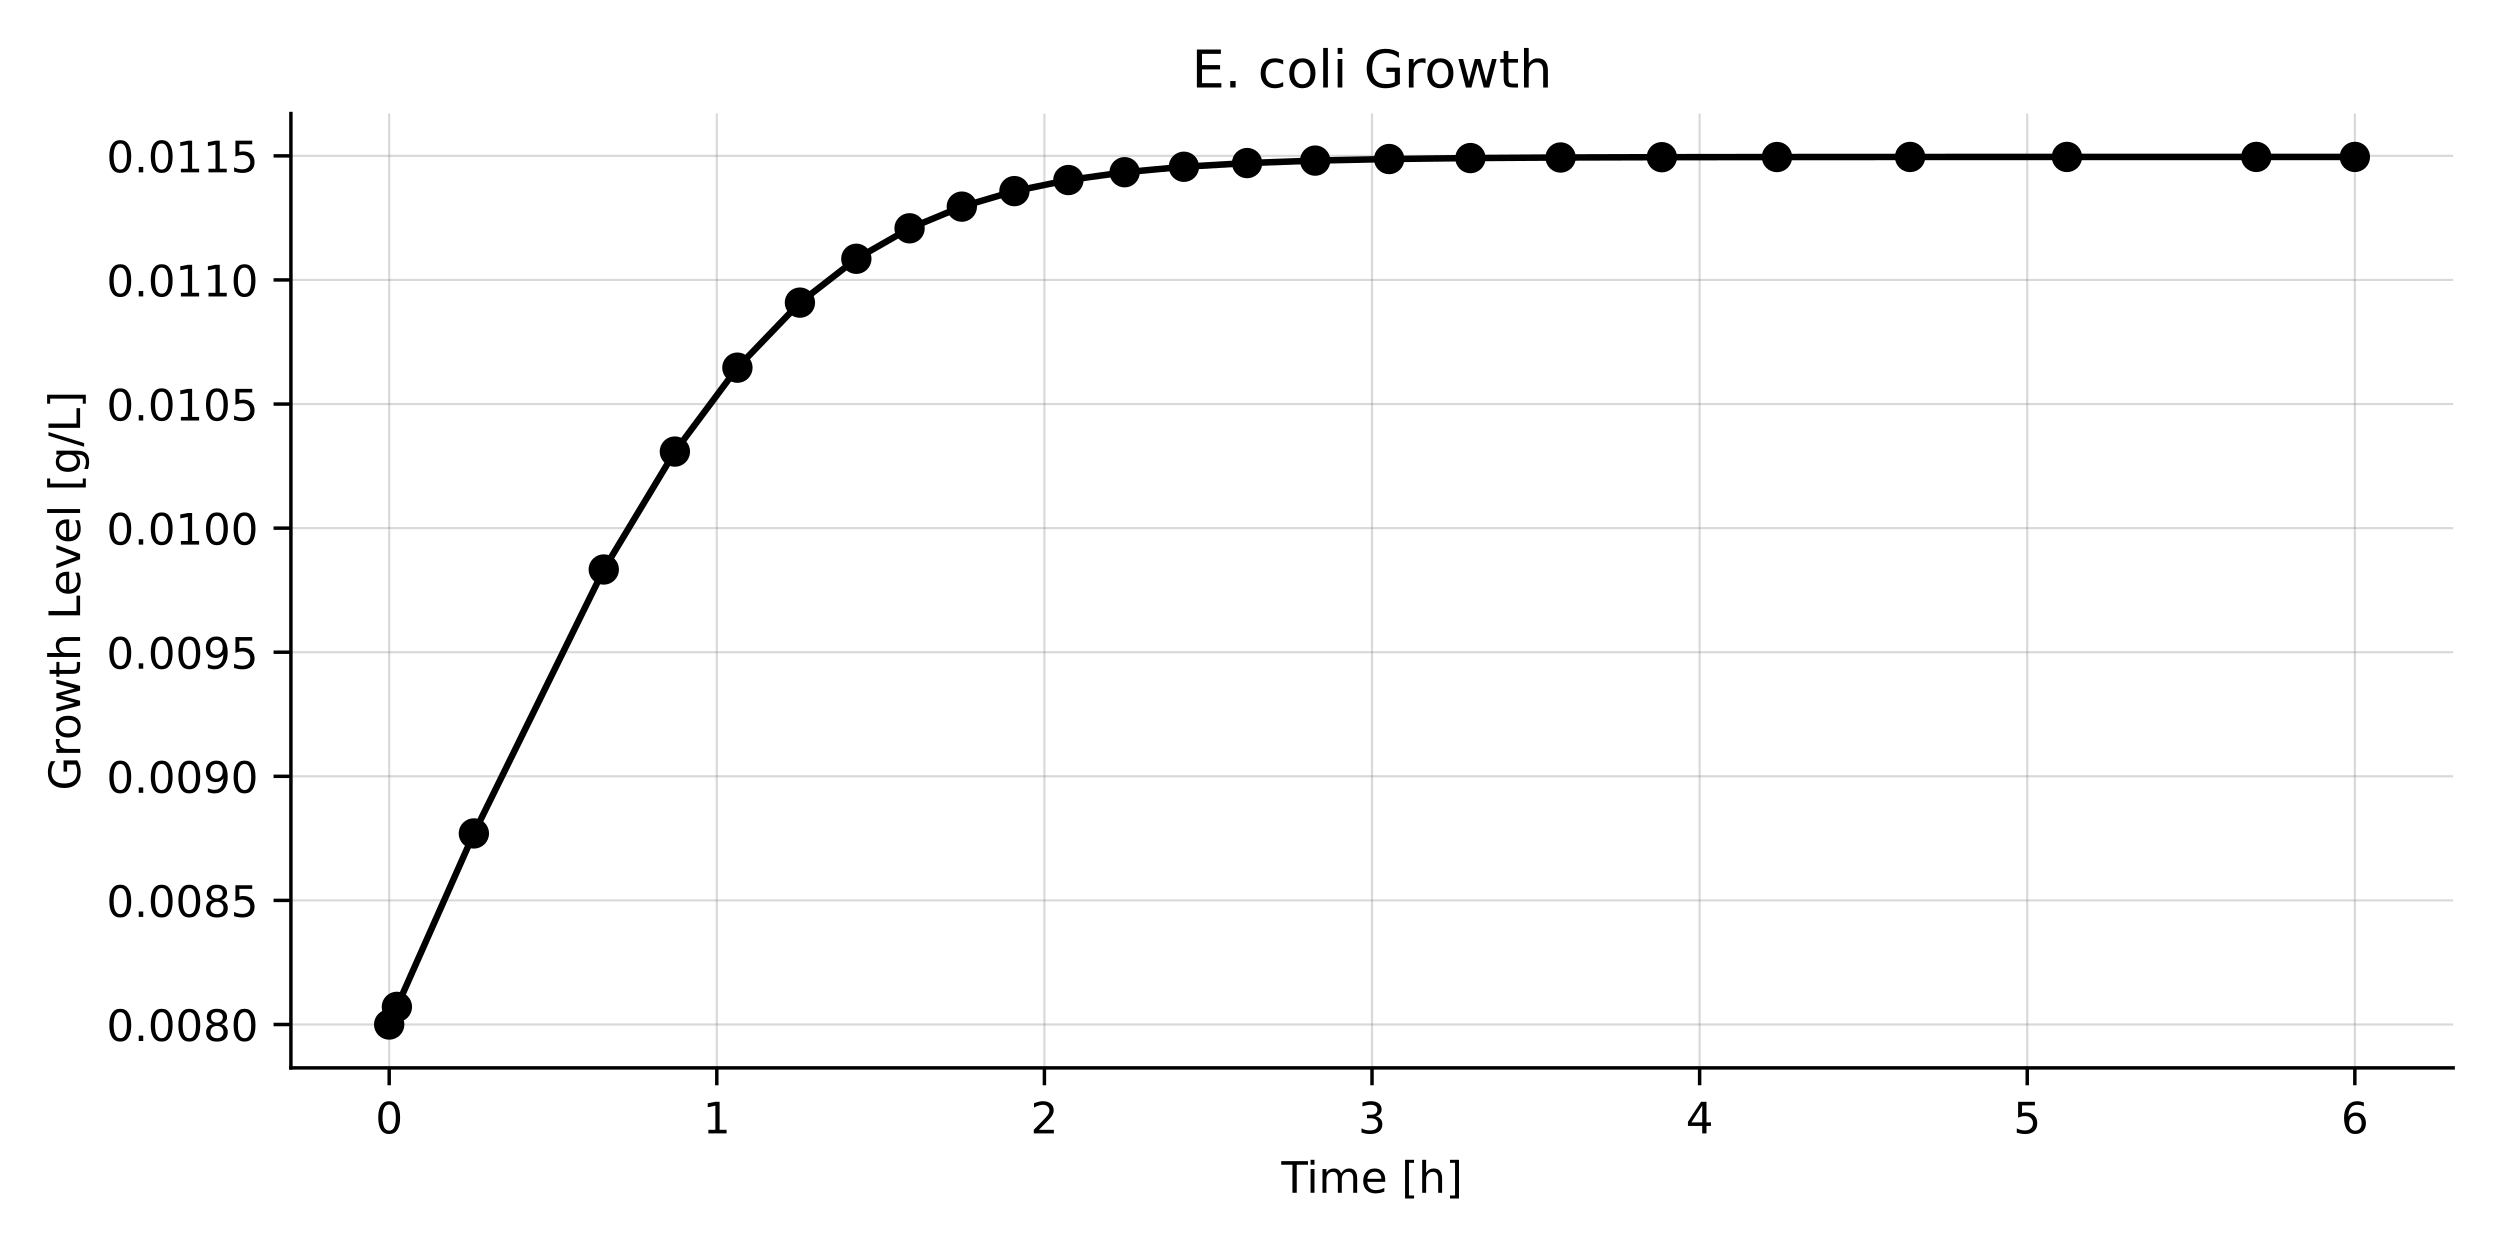
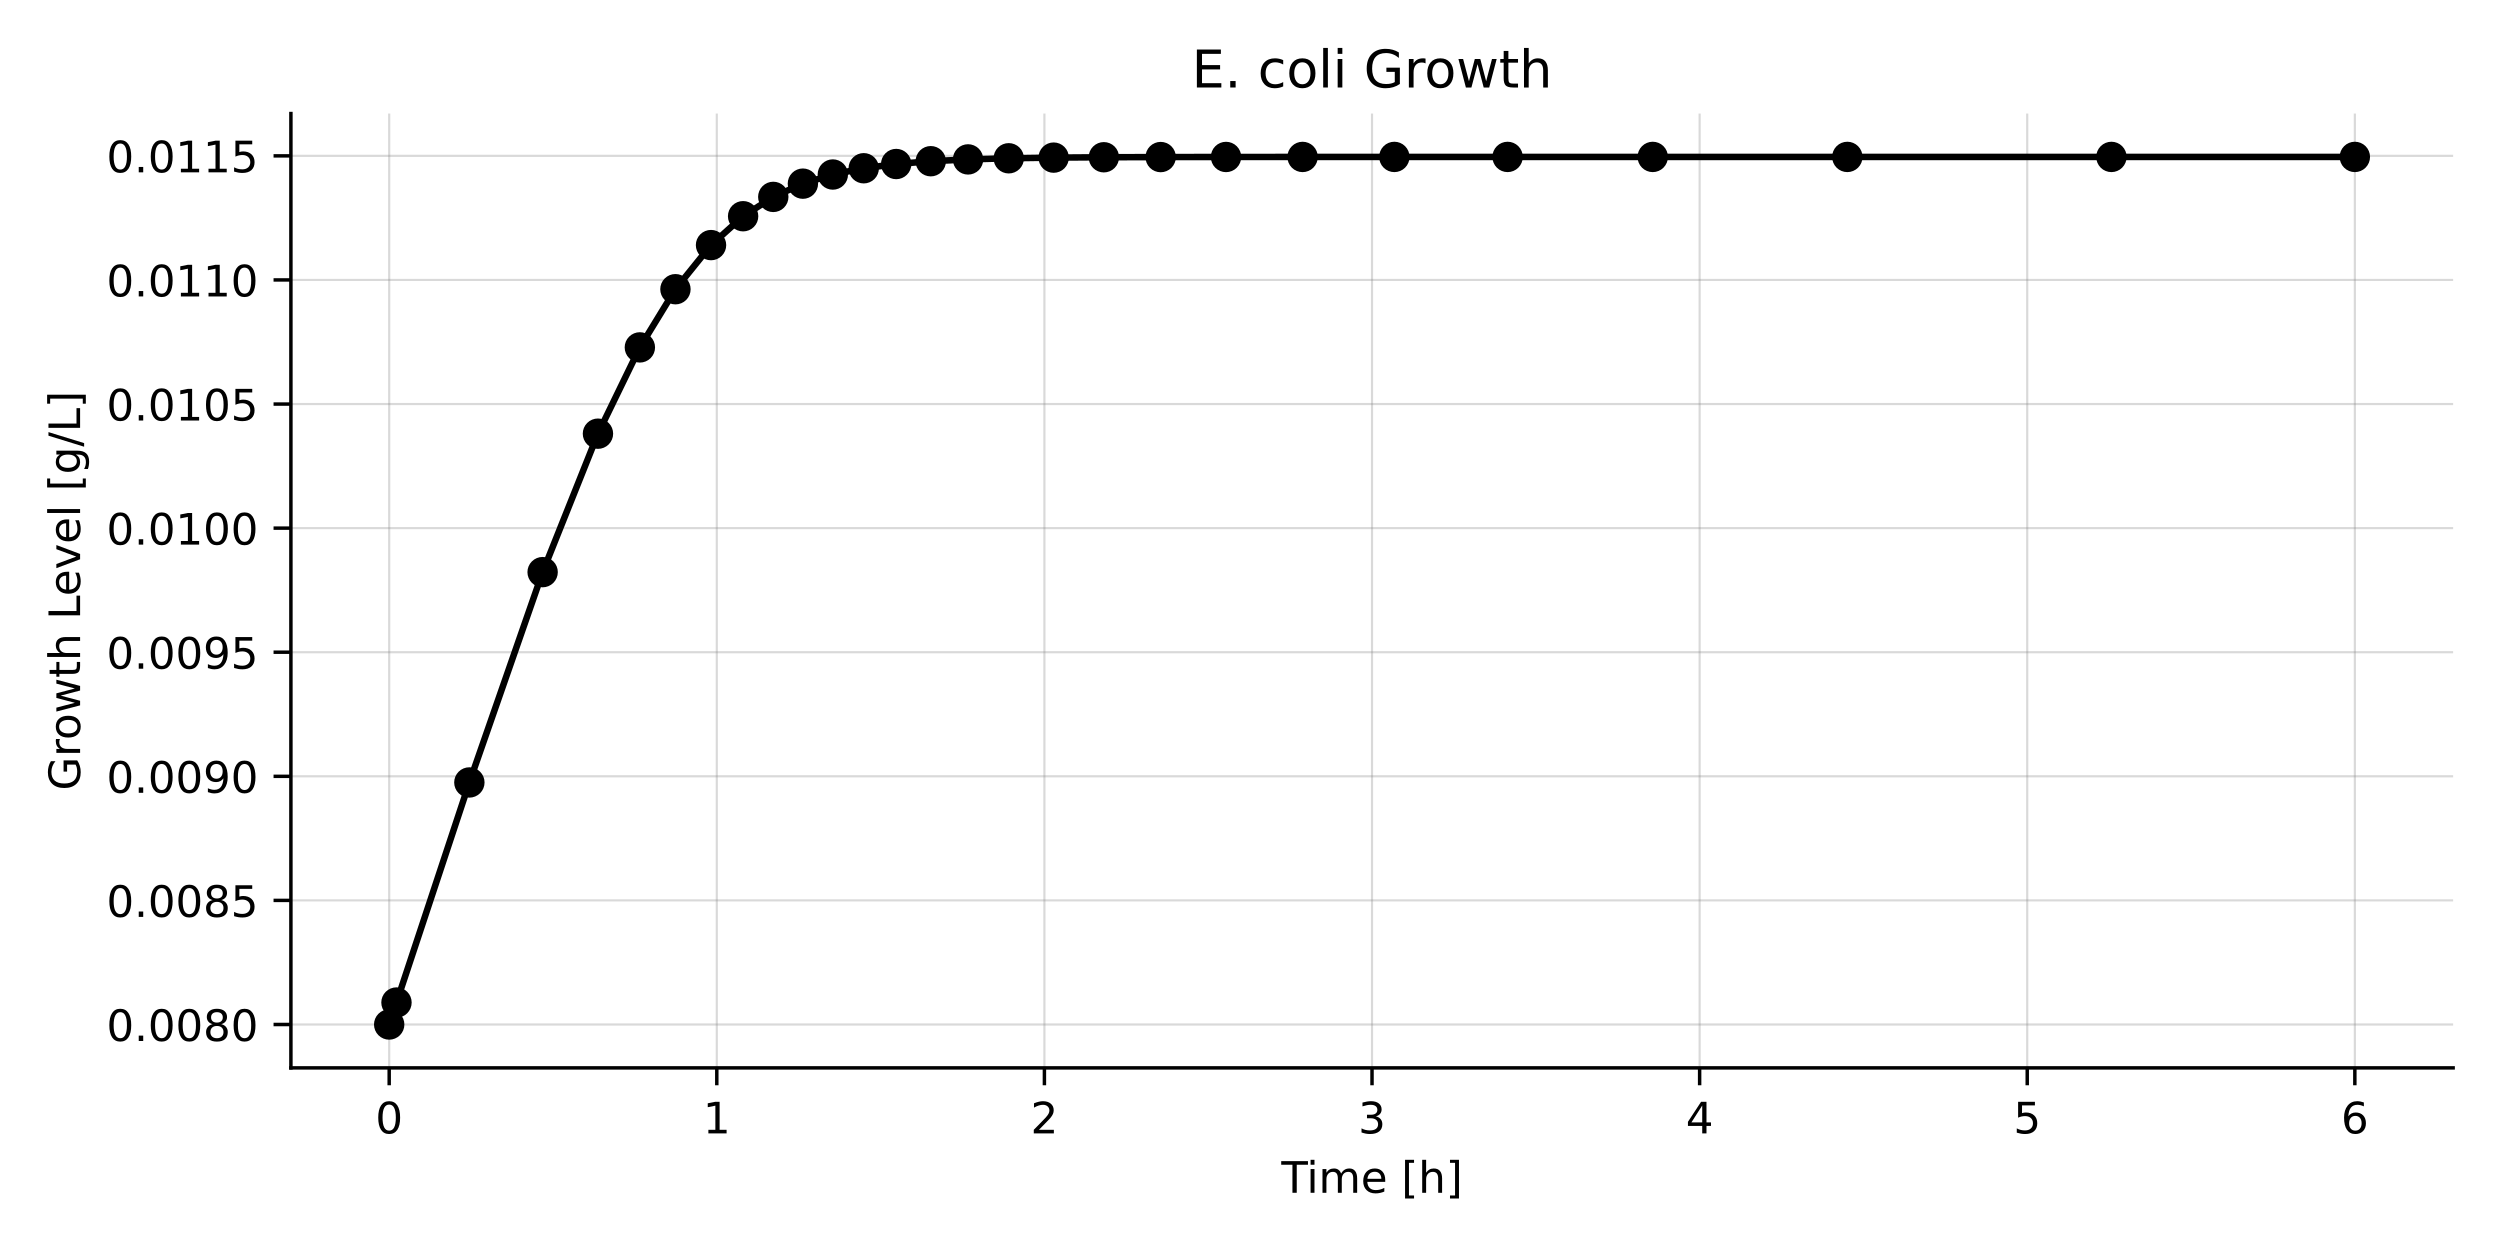
<svg xmlns="http://www.w3.org/2000/svg" xmlns:xlink="http://www.w3.org/1999/xlink" width="576pt" height="288pt" viewBox="0 0 576 288" version="1.1">
  <defs>
    <style type="text/css">*{stroke-linejoin: round; stroke-linecap: butt}</style>
  </defs>
  <g id="figure_1">
    <g id="patch_1">
      <path d="M 0 288  L 576 288  L 576 0  L 0 0  z " style="fill: #ffffff" />
    </g>
    <g id="axes_1">
      <g id="patch_2">
        <path d="M 67.025 246.04  L 565.2 246.04  L 565.2 26.16  L 67.025 26.16  z " style="fill: #ffffff" />
      </g>
      <g id="matplotlib.axis_1">
        <g id="xtick_1">
          <g id="line2d_1">
-             <path d="M 89.669 246.04  L 89.669 26.16  " clip-path="url(#pd153778f46)" style="fill: none; stroke: #808080; stroke-opacity: 0.3; stroke-width: 0.5; stroke-linecap: square" />
+             <path d="M 89.669 246.04  L 89.669 26.16  " clip-path="url(#p8ba9f7f858)" style="fill: none; stroke: #808080; stroke-opacity: 0.3; stroke-width: 0.5; stroke-linecap: square" />
          </g>
          <g id="line2d_2">
            <defs>
-               <path id="md43c389302" d="M 0 0  L 0 4  " style="stroke: #000000; stroke-width: 0.8" />
+               <path id="m5135a06c1d" d="M 0 0  L 0 4  " style="stroke: #000000; stroke-width: 0.8" />
            </defs>
            <g>
-               <use xlink:href="#md43c389302" x="89.669" y="246.04" style="stroke: #000000; stroke-width: 0.8" />
+               <use xlink:href="#m5135a06c1d" x="89.669" y="246.04" style="stroke: #000000; stroke-width: 0.8" />
            </g>
          </g>
          <g id="text_1">
            <g transform="translate(86.48807 261.1384) scale(0.1 -0.1)">
              <defs>
                <path id="DejaVuSans-30" d="M 2034 4250  Q 1547 4250 1301 3770  Q 1056 3291 1056 2328  Q 1056 1369 1301 889  Q 1547 409 2034 409  Q 2525 409 2770 889  Q 3016 1369 3016 2328  Q 3016 3291 2770 3770  Q 2525 4250 2034 4250  z M 2034 4750  Q 2819 4750 3233 4129  Q 3647 3509 3647 2328  Q 3647 1150 3233 529  Q 2819 -91 2034 -91  Q 1250 -91 836 529  Q 422 1150 422 2328  Q 422 3509 836 4129  Q 1250 4750 2034 4750  z " transform="scale(0.015625)" />
              </defs>
              <use xlink:href="#DejaVuSans-30" />
            </g>
          </g>
        </g>
        <g id="xtick_2">
          <g id="line2d_3">
-             <path d="M 165.15 246.04  L 165.15 26.16  " clip-path="url(#pd153778f46)" style="fill: none; stroke: #808080; stroke-opacity: 0.3; stroke-width: 0.5; stroke-linecap: square" />
+             <path d="M 165.15 246.04  L 165.15 26.16  " clip-path="url(#p8ba9f7f858)" style="fill: none; stroke: #808080; stroke-opacity: 0.3; stroke-width: 0.5; stroke-linecap: square" />
          </g>
          <g id="line2d_4">
            <g>
-               <use xlink:href="#md43c389302" x="165.15" y="246.04" style="stroke: #000000; stroke-width: 0.8" />
+               <use xlink:href="#m5135a06c1d" x="165.15" y="246.04" style="stroke: #000000; stroke-width: 0.8" />
            </g>
          </g>
          <g id="text_2">
            <g transform="translate(161.9691 261.1384) scale(0.1 -0.1)">
              <defs>
                <path id="DejaVuSans-31" d="M 794 531  L 1825 531  L 1825 4091  L 703 3866  L 703 4441  L 1819 4666  L 2450 4666  L 2450 531  L 3481 531  L 3481 0  L 794 0  L 794 531  z " transform="scale(0.015625)" />
              </defs>
              <use xlink:href="#DejaVuSans-31" />
            </g>
          </g>
        </g>
        <g id="xtick_3">
          <g id="line2d_5">
-             <path d="M 240.631 246.04  L 240.631 26.16  " clip-path="url(#pd153778f46)" style="fill: none; stroke: #808080; stroke-opacity: 0.3; stroke-width: 0.5; stroke-linecap: square" />
+             <path d="M 240.631 246.04  L 240.631 26.16  " clip-path="url(#p8ba9f7f858)" style="fill: none; stroke: #808080; stroke-opacity: 0.3; stroke-width: 0.5; stroke-linecap: square" />
          </g>
          <g id="line2d_6">
            <g>
-               <use xlink:href="#md43c389302" x="240.631" y="246.04" style="stroke: #000000; stroke-width: 0.8" />
+               <use xlink:href="#m5135a06c1d" x="240.631" y="246.04" style="stroke: #000000; stroke-width: 0.8" />
            </g>
          </g>
          <g id="text_3">
            <g transform="translate(237.4502 261.1384) scale(0.1 -0.1)">
              <defs>
                <path id="DejaVuSans-32" d="M 1228 531  L 3431 531  L 3431 0  L 469 0  L 469 531  Q 828 903 1448 1529  Q 2069 2156 2228 2338  Q 2531 2678 2651 2914  Q 2772 3150 2772 3378  Q 2772 3750 2511 3984  Q 2250 4219 1831 4219  Q 1534 4219 1204 4116  Q 875 4013 500 3803  L 500 4441  Q 881 4594 1212 4672  Q 1544 4750 1819 4750  Q 2544 4750 2975 4387  Q 3406 4025 3406 3419  Q 3406 3131 3298 2873  Q 3191 2616 2906 2266  Q 2828 2175 2409 1742  Q 1991 1309 1228 531  z " transform="scale(0.015625)" />
              </defs>
              <use xlink:href="#DejaVuSans-32" />
            </g>
          </g>
        </g>
        <g id="xtick_4">
          <g id="line2d_7">
-             <path d="M 316.113 246.04  L 316.113 26.16  " clip-path="url(#pd153778f46)" style="fill: none; stroke: #808080; stroke-opacity: 0.3; stroke-width: 0.5; stroke-linecap: square" />
+             <path d="M 316.113 246.04  L 316.113 26.16  " clip-path="url(#p8ba9f7f858)" style="fill: none; stroke: #808080; stroke-opacity: 0.3; stroke-width: 0.5; stroke-linecap: square" />
          </g>
          <g id="line2d_8">
            <g>
-               <use xlink:href="#md43c389302" x="316.113" y="246.04" style="stroke: #000000; stroke-width: 0.8" />
+               <use xlink:href="#m5135a06c1d" x="316.113" y="246.04" style="stroke: #000000; stroke-width: 0.8" />
            </g>
          </g>
          <g id="text_4">
            <g transform="translate(312.9312 261.1384) scale(0.1 -0.1)">
              <defs>
                <path id="DejaVuSans-33" d="M 2597 2516  Q 3050 2419 3304 2112  Q 3559 1806 3559 1356  Q 3559 666 3084 287  Q 2609 -91 1734 -91  Q 1441 -91 1130 -33  Q 819 25 488 141  L 488 750  Q 750 597 1062 519  Q 1375 441 1716 441  Q 2309 441 2620 675  Q 2931 909 2931 1356  Q 2931 1769 2642 2001  Q 2353 2234 1838 2234  L 1294 2234  L 1294 2753  L 1863 2753  Q 2328 2753 2575 2939  Q 2822 3125 2822 3475  Q 2822 3834 2567 4026  Q 2313 4219 1838 4219  Q 1578 4219 1281 4162  Q 984 4106 628 3988  L 628 4550  Q 988 4650 1302 4700  Q 1616 4750 1894 4750  Q 2613 4750 3031 4423  Q 3450 4097 3450 3541  Q 3450 3153 3228 2886  Q 3006 2619 2597 2516  z " transform="scale(0.015625)" />
              </defs>
              <use xlink:href="#DejaVuSans-33" />
            </g>
          </g>
        </g>
        <g id="xtick_5">
          <g id="line2d_9">
-             <path d="M 391.594 246.04  L 391.594 26.16  " clip-path="url(#pd153778f46)" style="fill: none; stroke: #808080; stroke-opacity: 0.3; stroke-width: 0.5; stroke-linecap: square" />
+             <path d="M 391.594 246.04  L 391.594 26.16  " clip-path="url(#p8ba9f7f858)" style="fill: none; stroke: #808080; stroke-opacity: 0.3; stroke-width: 0.5; stroke-linecap: square" />
          </g>
          <g id="line2d_10">
            <g>
-               <use xlink:href="#md43c389302" x="391.594" y="246.04" style="stroke: #000000; stroke-width: 0.8" />
+               <use xlink:href="#m5135a06c1d" x="391.594" y="246.04" style="stroke: #000000; stroke-width: 0.8" />
            </g>
          </g>
          <g id="text_5">
            <g transform="translate(388.4123 261.1384) scale(0.1 -0.1)">
              <defs>
                <path id="DejaVuSans-34" d="M 2419 4116  L 825 1625  L 2419 1625  L 2419 4116  z M 2253 4666  L 3047 4666  L 3047 1625  L 3713 1625  L 3713 1100  L 3047 1100  L 3047 0  L 2419 0  L 2419 1100  L 313 1100  L 313 1709  L 2253 4666  z " transform="scale(0.015625)" />
              </defs>
              <use xlink:href="#DejaVuSans-34" />
            </g>
          </g>
        </g>
        <g id="xtick_6">
          <g id="line2d_11">
-             <path d="M 467.075 246.04  L 467.075 26.16  " clip-path="url(#pd153778f46)" style="fill: none; stroke: #808080; stroke-opacity: 0.3; stroke-width: 0.5; stroke-linecap: square" />
+             <path d="M 467.075 246.04  L 467.075 26.16  " clip-path="url(#p8ba9f7f858)" style="fill: none; stroke: #808080; stroke-opacity: 0.3; stroke-width: 0.5; stroke-linecap: square" />
          </g>
          <g id="line2d_12">
            <g>
-               <use xlink:href="#md43c389302" x="467.075" y="246.04" style="stroke: #000000; stroke-width: 0.8" />
+               <use xlink:href="#m5135a06c1d" x="467.075" y="246.04" style="stroke: #000000; stroke-width: 0.8" />
            </g>
          </g>
          <g id="text_6">
            <g transform="translate(463.8934 261.1384) scale(0.1 -0.1)">
              <defs>
                <path id="DejaVuSans-35" d="M 691 4666  L 3169 4666  L 3169 4134  L 1269 4134  L 1269 2991  Q 1406 3038 1543 3061  Q 1681 3084 1819 3084  Q 2600 3084 3056 2656  Q 3513 2228 3513 1497  Q 3513 744 3044 326  Q 2575 -91 1722 -91  Q 1428 -91 1123 -41  Q 819 9 494 109  L 494 744  Q 775 591 1075 516  Q 1375 441 1709 441  Q 2250 441 2565 725  Q 2881 1009 2881 1497  Q 2881 1984 2565 2268  Q 2250 2553 1709 2553  Q 1456 2553 1204 2497  Q 953 2441 691 2322  L 691 4666  z " transform="scale(0.015625)" />
              </defs>
              <use xlink:href="#DejaVuSans-35" />
            </g>
          </g>
        </g>
        <g id="xtick_7">
          <g id="line2d_13">
-             <path d="M 542.556 246.04  L 542.556 26.16  " clip-path="url(#pd153778f46)" style="fill: none; stroke: #808080; stroke-opacity: 0.3; stroke-width: 0.5; stroke-linecap: square" />
+             <path d="M 542.556 246.04  L 542.556 26.16  " clip-path="url(#p8ba9f7f858)" style="fill: none; stroke: #808080; stroke-opacity: 0.3; stroke-width: 0.5; stroke-linecap: square" />
          </g>
          <g id="line2d_14">
            <g>
-               <use xlink:href="#md43c389302" x="542.556" y="246.04" style="stroke: #000000; stroke-width: 0.8" />
+               <use xlink:href="#m5135a06c1d" x="542.556" y="246.04" style="stroke: #000000; stroke-width: 0.8" />
            </g>
          </g>
          <g id="text_7">
            <g transform="translate(539.3744 261.1384) scale(0.1 -0.1)">
              <defs>
                <path id="DejaVuSans-36" d="M 2113 2584  Q 1688 2584 1439 2293  Q 1191 2003 1191 1497  Q 1191 994 1439 701  Q 1688 409 2113 409  Q 2538 409 2786 701  Q 3034 994 3034 1497  Q 3034 2003 2786 2293  Q 2538 2584 2113 2584  z M 3366 4563  L 3366 3988  Q 3128 4100 2886 4159  Q 2644 4219 2406 4219  Q 1781 4219 1451 3797  Q 1122 3375 1075 2522  Q 1259 2794 1537 2939  Q 1816 3084 2150 3084  Q 2853 3084 3261 2657  Q 3669 2231 3669 1497  Q 3669 778 3244 343  Q 2819 -91 2113 -91  Q 1303 -91 875 529  Q 447 1150 447 2328  Q 447 3434 972 4092  Q 1497 4750 2381 4750  Q 2619 4750 2861 4703  Q 3103 4656 3366 4563  z " transform="scale(0.015625)" />
              </defs>
              <use xlink:href="#DejaVuSans-36" />
            </g>
          </g>
        </g>
        <g id="text_8">
          <g transform="translate(295.2195 274.8166) scale(0.1 -0.1)">
            <defs>
              <path id="DejaVuSans-54" d="M -19 4666  L 3928 4666  L 3928 4134  L 2272 4134  L 2272 0  L 1638 0  L 1638 4134  L -19 4134  L -19 4666  z " transform="scale(0.015625)" />
              <path id="DejaVuSans-69" d="M 603 3500  L 1178 3500  L 1178 0  L 603 0  L 603 3500  z M 603 4863  L 1178 4863  L 1178 4134  L 603 4134  L 603 4863  z " transform="scale(0.015625)" />
              <path id="DejaVuSans-6d" d="M 3328 2828  Q 3544 3216 3844 3400  Q 4144 3584 4550 3584  Q 5097 3584 5394 3201  Q 5691 2819 5691 2113  L 5691 0  L 5113 0  L 5113 2094  Q 5113 2597 4934 2840  Q 4756 3084 4391 3084  Q 3944 3084 3684 2787  Q 3425 2491 3425 1978  L 3425 0  L 2847 0  L 2847 2094  Q 2847 2600 2669 2842  Q 2491 3084 2119 3084  Q 1678 3084 1418 2786  Q 1159 2488 1159 1978  L 1159 0  L 581 0  L 581 3500  L 1159 3500  L 1159 2956  Q 1356 3278 1631 3431  Q 1906 3584 2284 3584  Q 2666 3584 2933 3390  Q 3200 3197 3328 2828  z " transform="scale(0.015625)" />
              <path id="DejaVuSans-65" d="M 3597 1894  L 3597 1613  L 953 1613  Q 991 1019 1311 708  Q 1631 397 2203 397  Q 2534 397 2845 478  Q 3156 559 3463 722  L 3463 178  Q 3153 47 2828 -22  Q 2503 -91 2169 -91  Q 1331 -91 842 396  Q 353 884 353 1716  Q 353 2575 817 3079  Q 1281 3584 2069 3584  Q 2775 3584 3186 3129  Q 3597 2675 3597 1894  z M 3022 2063  Q 3016 2534 2758 2815  Q 2500 3097 2075 3097  Q 1594 3097 1305 2825  Q 1016 2553 972 2059  L 3022 2063  z " transform="scale(0.015625)" />
              <path id="DejaVuSans-20" transform="scale(0.015625)" />
              <path id="DejaVuSans-5b" d="M 550 4863  L 1875 4863  L 1875 4416  L 1125 4416  L 1125 -397  L 1875 -397  L 1875 -844  L 550 -844  L 550 4863  z " transform="scale(0.015625)" />
              <path id="DejaVuSans-68" d="M 3513 2113  L 3513 0  L 2938 0  L 2938 2094  Q 2938 2591 2744 2837  Q 2550 3084 2163 3084  Q 1697 3084 1428 2787  Q 1159 2491 1159 1978  L 1159 0  L 581 0  L 581 4863  L 1159 4863  L 1159 2956  Q 1366 3272 1645 3428  Q 1925 3584 2291 3584  Q 2894 3584 3203 3211  Q 3513 2838 3513 2113  z " transform="scale(0.015625)" />
              <path id="DejaVuSans-5d" d="M 1947 4863  L 1947 -844  L 622 -844  L 622 -397  L 1369 -397  L 1369 4416  L 622 4416  L 622 4863  L 1947 4863  z " transform="scale(0.015625)" />
            </defs>
            <use xlink:href="#DejaVuSans-54" />
            <use xlink:href="#DejaVuSans-69" transform="translate(57.95898 0)" />
            <use xlink:href="#DejaVuSans-6d" transform="translate(85.74219 0)" />
            <use xlink:href="#DejaVuSans-65" transform="translate(183.1543 0)" />
            <use xlink:href="#DejaVuSans-20" transform="translate(244.6777 0)" />
            <use xlink:href="#DejaVuSans-5b" transform="translate(276.4648 0)" />
            <use xlink:href="#DejaVuSans-68" transform="translate(315.4785 0)" />
            <use xlink:href="#DejaVuSans-5d" transform="translate(378.8574 0)" />
          </g>
        </g>
      </g>
      <g id="matplotlib.axis_2">
        <g id="ytick_1">
          <g id="line2d_15">
-             <path d="M 67.025 236.045  L 565.2 236.045  " clip-path="url(#pd153778f46)" style="fill: none; stroke: #808080; stroke-opacity: 0.3; stroke-width: 0.5; stroke-linecap: square" />
+             <path d="M 67.025 236.045  L 565.2 236.045  " clip-path="url(#p8ba9f7f858)" style="fill: none; stroke: #808080; stroke-opacity: 0.3; stroke-width: 0.5; stroke-linecap: square" />
          </g>
          <g id="line2d_16">
            <defs>
-               <path id="mfe8c1b510f" d="M 0 0  L -4 0  " style="stroke: #000000; stroke-width: 0.8" />
+               <path id="m52fab4fe6d" d="M 0 0  L -4 0  " style="stroke: #000000; stroke-width: 0.8" />
            </defs>
            <g>
-               <use xlink:href="#mfe8c1b510f" x="67.025" y="236.045" style="stroke: #000000; stroke-width: 0.8" />
+               <use xlink:href="#m52fab4fe6d" x="67.025" y="236.045" style="stroke: #000000; stroke-width: 0.8" />
            </g>
          </g>
          <g id="text_9">
            <g transform="translate(24.53438 239.8447) scale(0.1 -0.1)">
              <defs>
                <path id="DejaVuSans-2e" d="M 684 794  L 1344 794  L 1344 0  L 684 0  L 684 794  z " transform="scale(0.015625)" />
                <path id="DejaVuSans-38" d="M 2034 2216  Q 1584 2216 1326 1975  Q 1069 1734 1069 1313  Q 1069 891 1326 650  Q 1584 409 2034 409  Q 2484 409 2743 651  Q 3003 894 3003 1313  Q 3003 1734 2745 1975  Q 2488 2216 2034 2216  z M 1403 2484  Q 997 2584 770 2862  Q 544 3141 544 3541  Q 544 4100 942 4425  Q 1341 4750 2034 4750  Q 2731 4750 3128 4425  Q 3525 4100 3525 3541  Q 3525 3141 3298 2862  Q 3072 2584 2669 2484  Q 3125 2378 3379 2068  Q 3634 1759 3634 1313  Q 3634 634 3220 271  Q 2806 -91 2034 -91  Q 1263 -91 848 271  Q 434 634 434 1313  Q 434 1759 690 2068  Q 947 2378 1403 2484  z M 1172 3481  Q 1172 3119 1398 2916  Q 1625 2713 2034 2713  Q 2441 2713 2670 2916  Q 2900 3119 2900 3481  Q 2900 3844 2670 4047  Q 2441 4250 2034 4250  Q 1625 4250 1398 4047  Q 1172 3844 1172 3481  z " transform="scale(0.015625)" />
              </defs>
              <use xlink:href="#DejaVuSans-30" />
              <use xlink:href="#DejaVuSans-2e" transform="translate(63.62305 0)" />
              <use xlink:href="#DejaVuSans-30" transform="translate(95.41016 0)" />
              <use xlink:href="#DejaVuSans-30" transform="translate(159.0332 0)" />
              <use xlink:href="#DejaVuSans-38" transform="translate(222.6562 0)" />
              <use xlink:href="#DejaVuSans-30" transform="translate(286.2793 0)" />
            </g>
          </g>
        </g>
        <g id="ytick_2">
          <g id="line2d_17">
-             <path d="M 67.025 207.454  L 565.2 207.454  " clip-path="url(#pd153778f46)" style="fill: none; stroke: #808080; stroke-opacity: 0.3; stroke-width: 0.5; stroke-linecap: square" />
+             <path d="M 67.025 207.454  L 565.2 207.454  " clip-path="url(#p8ba9f7f858)" style="fill: none; stroke: #808080; stroke-opacity: 0.3; stroke-width: 0.5; stroke-linecap: square" />
          </g>
          <g id="line2d_18">
            <g>
-               <use xlink:href="#mfe8c1b510f" x="67.025" y="207.454" style="stroke: #000000; stroke-width: 0.8" />
+               <use xlink:href="#m52fab4fe6d" x="67.025" y="207.454" style="stroke: #000000; stroke-width: 0.8" />
            </g>
          </g>
          <g id="text_10">
-             <g transform="translate(24.53438 211.2535) scale(0.1 -0.1)">
+             <g transform="translate(24.53438 211.2536) scale(0.1 -0.1)">
              <use xlink:href="#DejaVuSans-30" />
              <use xlink:href="#DejaVuSans-2e" transform="translate(63.62305 0)" />
              <use xlink:href="#DejaVuSans-30" transform="translate(95.41016 0)" />
              <use xlink:href="#DejaVuSans-30" transform="translate(159.0332 0)" />
              <use xlink:href="#DejaVuSans-38" transform="translate(222.6562 0)" />
              <use xlink:href="#DejaVuSans-35" transform="translate(286.2793 0)" />
            </g>
          </g>
        </g>
        <g id="ytick_3">
          <g id="line2d_19">
-             <path d="M 67.025 178.863  L 565.2 178.863  " clip-path="url(#pd153778f46)" style="fill: none; stroke: #808080; stroke-opacity: 0.3; stroke-width: 0.5; stroke-linecap: square" />
+             <path d="M 67.025 178.863  L 565.2 178.863  " clip-path="url(#p8ba9f7f858)" style="fill: none; stroke: #808080; stroke-opacity: 0.3; stroke-width: 0.5; stroke-linecap: square" />
          </g>
          <g id="line2d_20">
            <g>
-               <use xlink:href="#mfe8c1b510f" x="67.025" y="178.863" style="stroke: #000000; stroke-width: 0.8" />
+               <use xlink:href="#m52fab4fe6d" x="67.025" y="178.863" style="stroke: #000000; stroke-width: 0.8" />
            </g>
          </g>
          <g id="text_11">
-             <g transform="translate(24.53438 182.6624) scale(0.1 -0.1)">
+             <g transform="translate(24.53438 182.6625) scale(0.1 -0.1)">
              <defs>
                <path id="DejaVuSans-39" d="M 703 97  L 703 672  Q 941 559 1184 500  Q 1428 441 1663 441  Q 2288 441 2617 861  Q 2947 1281 2994 2138  Q 2813 1869 2534 1725  Q 2256 1581 1919 1581  Q 1219 1581 811 2004  Q 403 2428 403 3163  Q 403 3881 828 4315  Q 1253 4750 1959 4750  Q 2769 4750 3195 4129  Q 3622 3509 3622 2328  Q 3622 1225 3098 567  Q 2575 -91 1691 -91  Q 1453 -91 1209 -44  Q 966 3 703 97  z M 1959 2075  Q 2384 2075 2632 2365  Q 2881 2656 2881 3163  Q 2881 3666 2632 3958  Q 2384 4250 1959 4250  Q 1534 4250 1286 3958  Q 1038 3666 1038 3163  Q 1038 2656 1286 2365  Q 1534 2075 1959 2075  z " transform="scale(0.015625)" />
              </defs>
              <use xlink:href="#DejaVuSans-30" />
              <use xlink:href="#DejaVuSans-2e" transform="translate(63.62305 0)" />
              <use xlink:href="#DejaVuSans-30" transform="translate(95.41016 0)" />
              <use xlink:href="#DejaVuSans-30" transform="translate(159.0332 0)" />
              <use xlink:href="#DejaVuSans-39" transform="translate(222.6562 0)" />
              <use xlink:href="#DejaVuSans-30" transform="translate(286.2793 0)" />
            </g>
          </g>
        </g>
        <g id="ytick_4">
          <g id="line2d_21">
-             <path d="M 67.025 150.272  L 565.2 150.272  " clip-path="url(#pd153778f46)" style="fill: none; stroke: #808080; stroke-opacity: 0.3; stroke-width: 0.5; stroke-linecap: square" />
+             <path d="M 67.025 150.272  L 565.2 150.272  " clip-path="url(#p8ba9f7f858)" style="fill: none; stroke: #808080; stroke-opacity: 0.3; stroke-width: 0.5; stroke-linecap: square" />
          </g>
          <g id="line2d_22">
            <g>
-               <use xlink:href="#mfe8c1b510f" x="67.025" y="150.272" style="stroke: #000000; stroke-width: 0.8" />
+               <use xlink:href="#m52fab4fe6d" x="67.025" y="150.272" style="stroke: #000000; stroke-width: 0.8" />
            </g>
          </g>
          <g id="text_12">
-             <g transform="translate(24.53438 154.0713) scale(0.1 -0.1)">
+             <g transform="translate(24.53438 154.0714) scale(0.1 -0.1)">
              <use xlink:href="#DejaVuSans-30" />
              <use xlink:href="#DejaVuSans-2e" transform="translate(63.62305 0)" />
              <use xlink:href="#DejaVuSans-30" transform="translate(95.41016 0)" />
              <use xlink:href="#DejaVuSans-30" transform="translate(159.0332 0)" />
              <use xlink:href="#DejaVuSans-39" transform="translate(222.6562 0)" />
              <use xlink:href="#DejaVuSans-35" transform="translate(286.2793 0)" />
            </g>
          </g>
        </g>
        <g id="ytick_5">
          <g id="line2d_23">
-             <path d="M 67.025 121.681  L 565.2 121.681  " clip-path="url(#pd153778f46)" style="fill: none; stroke: #808080; stroke-opacity: 0.3; stroke-width: 0.5; stroke-linecap: square" />
+             <path d="M 67.025 121.681  L 565.2 121.681  " clip-path="url(#p8ba9f7f858)" style="fill: none; stroke: #808080; stroke-opacity: 0.3; stroke-width: 0.5; stroke-linecap: square" />
          </g>
          <g id="line2d_24">
            <g>
-               <use xlink:href="#mfe8c1b510f" x="67.025" y="121.681" style="stroke: #000000; stroke-width: 0.8" />
+               <use xlink:href="#m52fab4fe6d" x="67.025" y="121.681" style="stroke: #000000; stroke-width: 0.8" />
            </g>
          </g>
          <g id="text_13">
-             <g transform="translate(24.53438 125.4801) scale(0.1 -0.1)">
+             <g transform="translate(24.53438 125.4803) scale(0.1 -0.1)">
              <use xlink:href="#DejaVuSans-30" />
              <use xlink:href="#DejaVuSans-2e" transform="translate(63.62305 0)" />
              <use xlink:href="#DejaVuSans-30" transform="translate(95.41016 0)" />
              <use xlink:href="#DejaVuSans-31" transform="translate(159.0332 0)" />
              <use xlink:href="#DejaVuSans-30" transform="translate(222.6562 0)" />
              <use xlink:href="#DejaVuSans-30" transform="translate(286.2793 0)" />
            </g>
          </g>
        </g>
        <g id="ytick_6">
          <g id="line2d_25">
-             <path d="M 67.025 93.09  L 565.2 93.09  " clip-path="url(#pd153778f46)" style="fill: none; stroke: #808080; stroke-opacity: 0.3; stroke-width: 0.5; stroke-linecap: square" />
+             <path d="M 67.025 93.09  L 565.2 93.09  " clip-path="url(#p8ba9f7f858)" style="fill: none; stroke: #808080; stroke-opacity: 0.3; stroke-width: 0.5; stroke-linecap: square" />
          </g>
          <g id="line2d_26">
            <g>
-               <use xlink:href="#mfe8c1b510f" x="67.025" y="93.09" style="stroke: #000000; stroke-width: 0.8" />
+               <use xlink:href="#m52fab4fe6d" x="67.025" y="93.09" style="stroke: #000000; stroke-width: 0.8" />
            </g>
          </g>
          <g id="text_14">
-             <g transform="translate(24.53438 96.88901) scale(0.1 -0.1)">
+             <g transform="translate(24.53438 96.88924) scale(0.1 -0.1)">
              <use xlink:href="#DejaVuSans-30" />
              <use xlink:href="#DejaVuSans-2e" transform="translate(63.62305 0)" />
              <use xlink:href="#DejaVuSans-30" transform="translate(95.41016 0)" />
              <use xlink:href="#DejaVuSans-31" transform="translate(159.0332 0)" />
              <use xlink:href="#DejaVuSans-30" transform="translate(222.6562 0)" />
              <use xlink:href="#DejaVuSans-35" transform="translate(286.2793 0)" />
            </g>
          </g>
        </g>
        <g id="ytick_7">
          <g id="line2d_27">
-             <path d="M 67.025 64.499  L 565.2 64.499  " clip-path="url(#pd153778f46)" style="fill: none; stroke: #808080; stroke-opacity: 0.3; stroke-width: 0.5; stroke-linecap: square" />
+             <path d="M 67.025 64.499  L 565.2 64.499  " clip-path="url(#p8ba9f7f858)" style="fill: none; stroke: #808080; stroke-opacity: 0.3; stroke-width: 0.5; stroke-linecap: square" />
          </g>
          <g id="line2d_28">
            <g>
-               <use xlink:href="#mfe8c1b510f" x="67.025" y="64.499" style="stroke: #000000; stroke-width: 0.8" />
+               <use xlink:href="#m52fab4fe6d" x="67.025" y="64.499" style="stroke: #000000; stroke-width: 0.8" />
            </g>
          </g>
          <g id="text_15">
-             <g transform="translate(24.53438 68.29788) scale(0.1 -0.1)">
+             <g transform="translate(24.53438 68.29815) scale(0.1 -0.1)">
              <use xlink:href="#DejaVuSans-30" />
              <use xlink:href="#DejaVuSans-2e" transform="translate(63.62305 0)" />
              <use xlink:href="#DejaVuSans-30" transform="translate(95.41016 0)" />
              <use xlink:href="#DejaVuSans-31" transform="translate(159.0332 0)" />
              <use xlink:href="#DejaVuSans-31" transform="translate(222.6562 0)" />
              <use xlink:href="#DejaVuSans-30" transform="translate(286.2793 0)" />
            </g>
          </g>
        </g>
        <g id="ytick_8">
          <g id="line2d_29">
-             <path d="M 67.025 35.908  L 565.2 35.908  " clip-path="url(#pd153778f46)" style="fill: none; stroke: #808080; stroke-opacity: 0.3; stroke-width: 0.5; stroke-linecap: square" />
+             <path d="M 67.025 35.908  L 565.2 35.908  " clip-path="url(#p8ba9f7f858)" style="fill: none; stroke: #808080; stroke-opacity: 0.3; stroke-width: 0.5; stroke-linecap: square" />
          </g>
          <g id="line2d_30">
            <g>
-               <use xlink:href="#mfe8c1b510f" x="67.025" y="35.908" style="stroke: #000000; stroke-width: 0.8" />
+               <use xlink:href="#m52fab4fe6d" x="67.025" y="35.908" style="stroke: #000000; stroke-width: 0.8" />
            </g>
          </g>
          <g id="text_16">
-             <g transform="translate(24.53438 39.70674) scale(0.1 -0.1)">
+             <g transform="translate(24.53438 39.70707) scale(0.1 -0.1)">
              <use xlink:href="#DejaVuSans-30" />
              <use xlink:href="#DejaVuSans-2e" transform="translate(63.62305 0)" />
              <use xlink:href="#DejaVuSans-30" transform="translate(95.41016 0)" />
              <use xlink:href="#DejaVuSans-31" transform="translate(159.0332 0)" />
              <use xlink:href="#DejaVuSans-31" transform="translate(222.6562 0)" />
              <use xlink:href="#DejaVuSans-35" transform="translate(286.2793 0)" />
            </g>
          </g>
        </g>
        <g id="text_17">
          <g transform="translate(18.45469 182.1188) rotate(-90) scale(0.1 -0.1)">
            <defs>
              <path id="DejaVuSans-47" d="M 3809 666  L 3809 1919  L 2778 1919  L 2778 2438  L 4434 2438  L 4434 434  Q 4069 175 3628 42  Q 3188 -91 2688 -91  Q 1594 -91 976 548  Q 359 1188 359 2328  Q 359 3472 976 4111  Q 1594 4750 2688 4750  Q 3144 4750 3555 4637  Q 3966 4525 4313 4306  L 4313 3634  Q 3963 3931 3569 4081  Q 3175 4231 2741 4231  Q 1884 4231 1454 3753  Q 1025 3275 1025 2328  Q 1025 1384 1454 906  Q 1884 428 2741 428  Q 3075 428 3337 486  Q 3600 544 3809 666  z " transform="scale(0.015625)" />
              <path id="DejaVuSans-72" d="M 2631 2963  Q 2534 3019 2420 3045  Q 2306 3072 2169 3072  Q 1681 3072 1420 2755  Q 1159 2438 1159 1844  L 1159 0  L 581 0  L 581 3500  L 1159 3500  L 1159 2956  Q 1341 3275 1631 3429  Q 1922 3584 2338 3584  Q 2397 3584 2469 3576  Q 2541 3569 2628 3553  L 2631 2963  z " transform="scale(0.015625)" />
              <path id="DejaVuSans-6f" d="M 1959 3097  Q 1497 3097 1228 2736  Q 959 2375 959 1747  Q 959 1119 1226 758  Q 1494 397 1959 397  Q 2419 397 2687 759  Q 2956 1122 2956 1747  Q 2956 2369 2687 2733  Q 2419 3097 1959 3097  z M 1959 3584  Q 2709 3584 3137 3096  Q 3566 2609 3566 1747  Q 3566 888 3137 398  Q 2709 -91 1959 -91  Q 1206 -91 779 398  Q 353 888 353 1747  Q 353 2609 779 3096  Q 1206 3584 1959 3584  z " transform="scale(0.015625)" />
              <path id="DejaVuSans-77" d="M 269 3500  L 844 3500  L 1563 769  L 2278 3500  L 2956 3500  L 3675 769  L 4391 3500  L 4966 3500  L 4050 0  L 3372 0  L 2619 2869  L 1863 0  L 1184 0  L 269 3500  z " transform="scale(0.015625)" />
              <path id="DejaVuSans-74" d="M 1172 4494  L 1172 3500  L 2356 3500  L 2356 3053  L 1172 3053  L 1172 1153  Q 1172 725 1289 603  Q 1406 481 1766 481  L 2356 481  L 2356 0  L 1766 0  Q 1100 0 847 248  Q 594 497 594 1153  L 594 3053  L 172 3053  L 172 3500  L 594 3500  L 594 4494  L 1172 4494  z " transform="scale(0.015625)" />
              <path id="DejaVuSans-4c" d="M 628 4666  L 1259 4666  L 1259 531  L 3531 531  L 3531 0  L 628 0  L 628 4666  z " transform="scale(0.015625)" />
              <path id="DejaVuSans-76" d="M 191 3500  L 800 3500  L 1894 563  L 2988 3500  L 3597 3500  L 2284 0  L 1503 0  L 191 3500  z " transform="scale(0.015625)" />
              <path id="DejaVuSans-6c" d="M 603 4863  L 1178 4863  L 1178 0  L 603 0  L 603 4863  z " transform="scale(0.015625)" />
              <path id="DejaVuSans-67" d="M 2906 1791  Q 2906 2416 2648 2759  Q 2391 3103 1925 3103  Q 1463 3103 1205 2759  Q 947 2416 947 1791  Q 947 1169 1205 825  Q 1463 481 1925 481  Q 2391 481 2648 825  Q 2906 1169 2906 1791  z M 3481 434  Q 3481 -459 3084 -895  Q 2688 -1331 1869 -1331  Q 1566 -1331 1297 -1286  Q 1028 -1241 775 -1147  L 775 -588  Q 1028 -725 1275 -790  Q 1522 -856 1778 -856  Q 2344 -856 2625 -561  Q 2906 -266 2906 331  L 2906 616  Q 2728 306 2450 153  Q 2172 0 1784 0  Q 1141 0 747 490  Q 353 981 353 1791  Q 353 2603 747 3093  Q 1141 3584 1784 3584  Q 2172 3584 2450 3431  Q 2728 3278 2906 2969  L 2906 3500  L 3481 3500  L 3481 434  z " transform="scale(0.015625)" />
              <path id="DejaVuSans-2f" d="M 1625 4666  L 2156 4666  L 531 -594  L 0 -594  L 1625 4666  z " transform="scale(0.015625)" />
            </defs>
            <use xlink:href="#DejaVuSans-47" />
            <use xlink:href="#DejaVuSans-72" transform="translate(77.49023 0)" />
            <use xlink:href="#DejaVuSans-6f" transform="translate(116.3535 0)" />
            <use xlink:href="#DejaVuSans-77" transform="translate(177.5352 0)" />
            <use xlink:href="#DejaVuSans-74" transform="translate(259.3223 0)" />
            <use xlink:href="#DejaVuSans-68" transform="translate(298.5312 0)" />
            <use xlink:href="#DejaVuSans-20" transform="translate(361.9102 0)" />
            <use xlink:href="#DejaVuSans-4c" transform="translate(393.6973 0)" />
            <use xlink:href="#DejaVuSans-65" transform="translate(447.6602 0)" />
            <use xlink:href="#DejaVuSans-76" transform="translate(509.1836 0)" />
            <use xlink:href="#DejaVuSans-65" transform="translate(568.3633 0)" />
            <use xlink:href="#DejaVuSans-6c" transform="translate(629.8867 0)" />
            <use xlink:href="#DejaVuSans-20" transform="translate(657.6699 0)" />
            <use xlink:href="#DejaVuSans-5b" transform="translate(689.457 0)" />
            <use xlink:href="#DejaVuSans-67" transform="translate(728.4707 0)" />
            <use xlink:href="#DejaVuSans-2f" transform="translate(791.9473 0)" />
            <use xlink:href="#DejaVuSans-4c" transform="translate(825.6387 0)" />
            <use xlink:href="#DejaVuSans-5d" transform="translate(881.3516 0)" />
          </g>
        </g>
      </g>
      <g id="line2d_31">
-         <path d="M 89.669 236.045  L 91.443 231.983  L 109.177 192.024  L 139.107 131.212  L 155.492 104.044  L 169.897 84.711  L 184.301 69.727  L 197.299 59.624  L 209.564 52.603  L 221.602 47.608  L 233.723 44.033  L 246.159 41.482  L 259.112 39.679  L 272.77 38.424  L 287.332 37.57  L 303.013 37.004  L 320.064 36.641  L 338.787 36.418  L 359.564 36.288  L 382.887 36.216  L 409.419 36.18  L 440.085 36.164  L 476.222 36.157  L 519.854 36.155  L 542.556 36.155  " clip-path="url(#pd153778f46)" style="fill: none; stroke: #000000; stroke-width: 1.5; stroke-linecap: square" />
+         <path d="M 89.669 236.045  L 91.349 230.983  L 108.142 180.278  L 125.021 131.819  L 137.768 99.92  L 147.425 80.04  L 155.622 66.635  L 163.82 56.47  L 171.213 49.819  L 178.163 45.366  L 184.987 42.314  L 191.884 40.209  L 199.005 38.765  L 206.483 37.789  L 214.448 37.143  L 223.039 36.727  L 232.414 36.469  L 242.762 36.317  L 254.326 36.232  L 267.42 36.188  L 282.478 36.167  L 300.117 36.159  L 321.259 36.156  L 347.351 36.155  L 380.791 36.155  L 425.626 36.155  L 486.474 36.155  L 542.556 36.155  " clip-path="url(#p8ba9f7f858)" style="fill: none; stroke: #000000; stroke-width: 1.5; stroke-linecap: square" />
        <defs>
-           <path id="m33fc957ece" d="M 0 3  C 0.796 3 1.559 2.684 2.121 2.121  C 2.684 1.559 3 0.796 3 0  C 3 -0.796 2.684 -1.559 2.121 -2.121  C 1.559 -2.684 0.796 -3 0 -3  C -0.796 -3 -1.559 -2.684 -2.121 -2.121  C -2.684 -1.559 -3 -0.796 -3 0  C -3 0.796 -2.684 1.559 -2.121 2.121  C -1.559 2.684 -0.796 3 0 3  z " style="stroke: #000000" />
+           <path id="mabb8972c0c" d="M 0 3  C 0.796 3 1.559 2.684 2.121 2.121  C 2.684 1.559 3 0.796 3 0  C 3 -0.796 2.684 -1.559 2.121 -2.121  C 1.559 -2.684 0.796 -3 0 -3  C -0.796 -3 -1.559 -2.684 -2.121 -2.121  C -2.684 -1.559 -3 -0.796 -3 0  C -3 0.796 -2.684 1.559 -2.121 2.121  C -1.559 2.684 -0.796 3 0 3  z " style="stroke: #000000" />
        </defs>
-         <g clip-path="url(#pd153778f46)">
-           <use xlink:href="#m33fc957ece" x="89.669" y="236.045" style="stroke: #000000" />
-           <use xlink:href="#m33fc957ece" x="91.443" y="231.983" style="stroke: #000000" />
-           <use xlink:href="#m33fc957ece" x="109.177" y="192.024" style="stroke: #000000" />
-           <use xlink:href="#m33fc957ece" x="139.107" y="131.212" style="stroke: #000000" />
-           <use xlink:href="#m33fc957ece" x="155.492" y="104.044" style="stroke: #000000" />
-           <use xlink:href="#m33fc957ece" x="169.897" y="84.711" style="stroke: #000000" />
-           <use xlink:href="#m33fc957ece" x="184.301" y="69.727" style="stroke: #000000" />
-           <use xlink:href="#m33fc957ece" x="197.299" y="59.624" style="stroke: #000000" />
-           <use xlink:href="#m33fc957ece" x="209.564" y="52.603" style="stroke: #000000" />
-           <use xlink:href="#m33fc957ece" x="221.602" y="47.608" style="stroke: #000000" />
-           <use xlink:href="#m33fc957ece" x="233.723" y="44.033" style="stroke: #000000" />
-           <use xlink:href="#m33fc957ece" x="246.159" y="41.482" style="stroke: #000000" />
-           <use xlink:href="#m33fc957ece" x="259.112" y="39.679" style="stroke: #000000" />
-           <use xlink:href="#m33fc957ece" x="272.77" y="38.424" style="stroke: #000000" />
-           <use xlink:href="#m33fc957ece" x="287.332" y="37.57" style="stroke: #000000" />
-           <use xlink:href="#m33fc957ece" x="303.013" y="37.004" style="stroke: #000000" />
-           <use xlink:href="#m33fc957ece" x="320.064" y="36.641" style="stroke: #000000" />
-           <use xlink:href="#m33fc957ece" x="338.787" y="36.418" style="stroke: #000000" />
-           <use xlink:href="#m33fc957ece" x="359.564" y="36.288" style="stroke: #000000" />
-           <use xlink:href="#m33fc957ece" x="382.887" y="36.216" style="stroke: #000000" />
-           <use xlink:href="#m33fc957ece" x="409.419" y="36.18" style="stroke: #000000" />
-           <use xlink:href="#m33fc957ece" x="440.085" y="36.164" style="stroke: #000000" />
-           <use xlink:href="#m33fc957ece" x="476.222" y="36.157" style="stroke: #000000" />
-           <use xlink:href="#m33fc957ece" x="519.854" y="36.155" style="stroke: #000000" />
-           <use xlink:href="#m33fc957ece" x="542.556" y="36.155" style="stroke: #000000" />
+         <g clip-path="url(#p8ba9f7f858)">
+           <use xlink:href="#mabb8972c0c" x="89.669" y="236.045" style="stroke: #000000" />
+           <use xlink:href="#mabb8972c0c" x="91.349" y="230.983" style="stroke: #000000" />
+           <use xlink:href="#mabb8972c0c" x="108.142" y="180.278" style="stroke: #000000" />
+           <use xlink:href="#mabb8972c0c" x="125.021" y="131.819" style="stroke: #000000" />
+           <use xlink:href="#mabb8972c0c" x="137.768" y="99.92" style="stroke: #000000" />
+           <use xlink:href="#mabb8972c0c" x="147.425" y="80.04" style="stroke: #000000" />
+           <use xlink:href="#mabb8972c0c" x="155.622" y="66.635" style="stroke: #000000" />
+           <use xlink:href="#mabb8972c0c" x="163.82" y="56.47" style="stroke: #000000" />
+           <use xlink:href="#mabb8972c0c" x="171.213" y="49.819" style="stroke: #000000" />
+           <use xlink:href="#mabb8972c0c" x="178.163" y="45.366" style="stroke: #000000" />
+           <use xlink:href="#mabb8972c0c" x="184.987" y="42.314" style="stroke: #000000" />
+           <use xlink:href="#mabb8972c0c" x="191.884" y="40.209" style="stroke: #000000" />
+           <use xlink:href="#mabb8972c0c" x="199.005" y="38.765" style="stroke: #000000" />
+           <use xlink:href="#mabb8972c0c" x="206.483" y="37.789" style="stroke: #000000" />
+           <use xlink:href="#mabb8972c0c" x="214.448" y="37.143" style="stroke: #000000" />
+           <use xlink:href="#mabb8972c0c" x="223.039" y="36.727" style="stroke: #000000" />
+           <use xlink:href="#mabb8972c0c" x="232.414" y="36.469" style="stroke: #000000" />
+           <use xlink:href="#mabb8972c0c" x="242.762" y="36.317" style="stroke: #000000" />
+           <use xlink:href="#mabb8972c0c" x="254.326" y="36.232" style="stroke: #000000" />
+           <use xlink:href="#mabb8972c0c" x="267.42" y="36.188" style="stroke: #000000" />
+           <use xlink:href="#mabb8972c0c" x="282.478" y="36.167" style="stroke: #000000" />
+           <use xlink:href="#mabb8972c0c" x="300.117" y="36.159" style="stroke: #000000" />
+           <use xlink:href="#mabb8972c0c" x="321.259" y="36.156" style="stroke: #000000" />
+           <use xlink:href="#mabb8972c0c" x="347.351" y="36.155" style="stroke: #000000" />
+           <use xlink:href="#mabb8972c0c" x="380.791" y="36.155" style="stroke: #000000" />
+           <use xlink:href="#mabb8972c0c" x="425.626" y="36.155" style="stroke: #000000" />
+           <use xlink:href="#mabb8972c0c" x="486.474" y="36.155" style="stroke: #000000" />
+           <use xlink:href="#mabb8972c0c" x="542.556" y="36.155" style="stroke: #000000" />
        </g>
      </g>
      <g id="patch_3">
        <path d="M 67.025 246.04  L 67.025 26.16  " style="fill: none; stroke: #000000; stroke-width: 0.8; stroke-linejoin: miter; stroke-linecap: square" />
      </g>
      <g id="patch_4">
        <path d="M 67.025 246.04  L 565.2 246.04  " style="fill: none; stroke: #000000; stroke-width: 0.8; stroke-linejoin: miter; stroke-linecap: square" />
      </g>
      <g id="text_18">
        <g transform="translate(274.5831 20.16) scale(0.12 -0.12)">
          <defs>
            <path id="DejaVuSans-45" d="M 628 4666  L 3578 4666  L 3578 4134  L 1259 4134  L 1259 2753  L 3481 2753  L 3481 2222  L 1259 2222  L 1259 531  L 3634 531  L 3634 0  L 628 0  L 628 4666  z " transform="scale(0.015625)" />
            <path id="DejaVuSans-63" d="M 3122 3366  L 3122 2828  Q 2878 2963 2633 3030  Q 2388 3097 2138 3097  Q 1578 3097 1268 2742  Q 959 2388 959 1747  Q 959 1106 1268 751  Q 1578 397 2138 397  Q 2388 397 2633 464  Q 2878 531 3122 666  L 3122 134  Q 2881 22 2623 -34  Q 2366 -91 2075 -91  Q 1284 -91 818 406  Q 353 903 353 1747  Q 353 2603 823 3093  Q 1294 3584 2113 3584  Q 2378 3584 2631 3529  Q 2884 3475 3122 3366  z " transform="scale(0.015625)" />
          </defs>
          <use xlink:href="#DejaVuSans-45" />
          <use xlink:href="#DejaVuSans-2e" transform="translate(63.18359 0)" />
          <use xlink:href="#DejaVuSans-20" transform="translate(94.9707 0)" />
          <use xlink:href="#DejaVuSans-63" transform="translate(126.7578 0)" />
          <use xlink:href="#DejaVuSans-6f" transform="translate(181.7383 0)" />
          <use xlink:href="#DejaVuSans-6c" transform="translate(242.9199 0)" />
          <use xlink:href="#DejaVuSans-69" transform="translate(270.7031 0)" />
          <use xlink:href="#DejaVuSans-20" transform="translate(298.4863 0)" />
          <use xlink:href="#DejaVuSans-47" transform="translate(330.2734 0)" />
          <use xlink:href="#DejaVuSans-72" transform="translate(407.7637 0)" />
          <use xlink:href="#DejaVuSans-6f" transform="translate(446.627 0)" />
          <use xlink:href="#DejaVuSans-77" transform="translate(507.8086 0)" />
          <use xlink:href="#DejaVuSans-74" transform="translate(589.5957 0)" />
          <use xlink:href="#DejaVuSans-68" transform="translate(628.8047 0)" />
        </g>
      </g>
    </g>
  </g>
  <defs>
-     <clipPath id="pd153778f46">
+     <clipPath id="p8ba9f7f858">
      <rect x="67.025" y="26.16" width="498.175" height="219.88" />
    </clipPath>
  </defs>
</svg>
